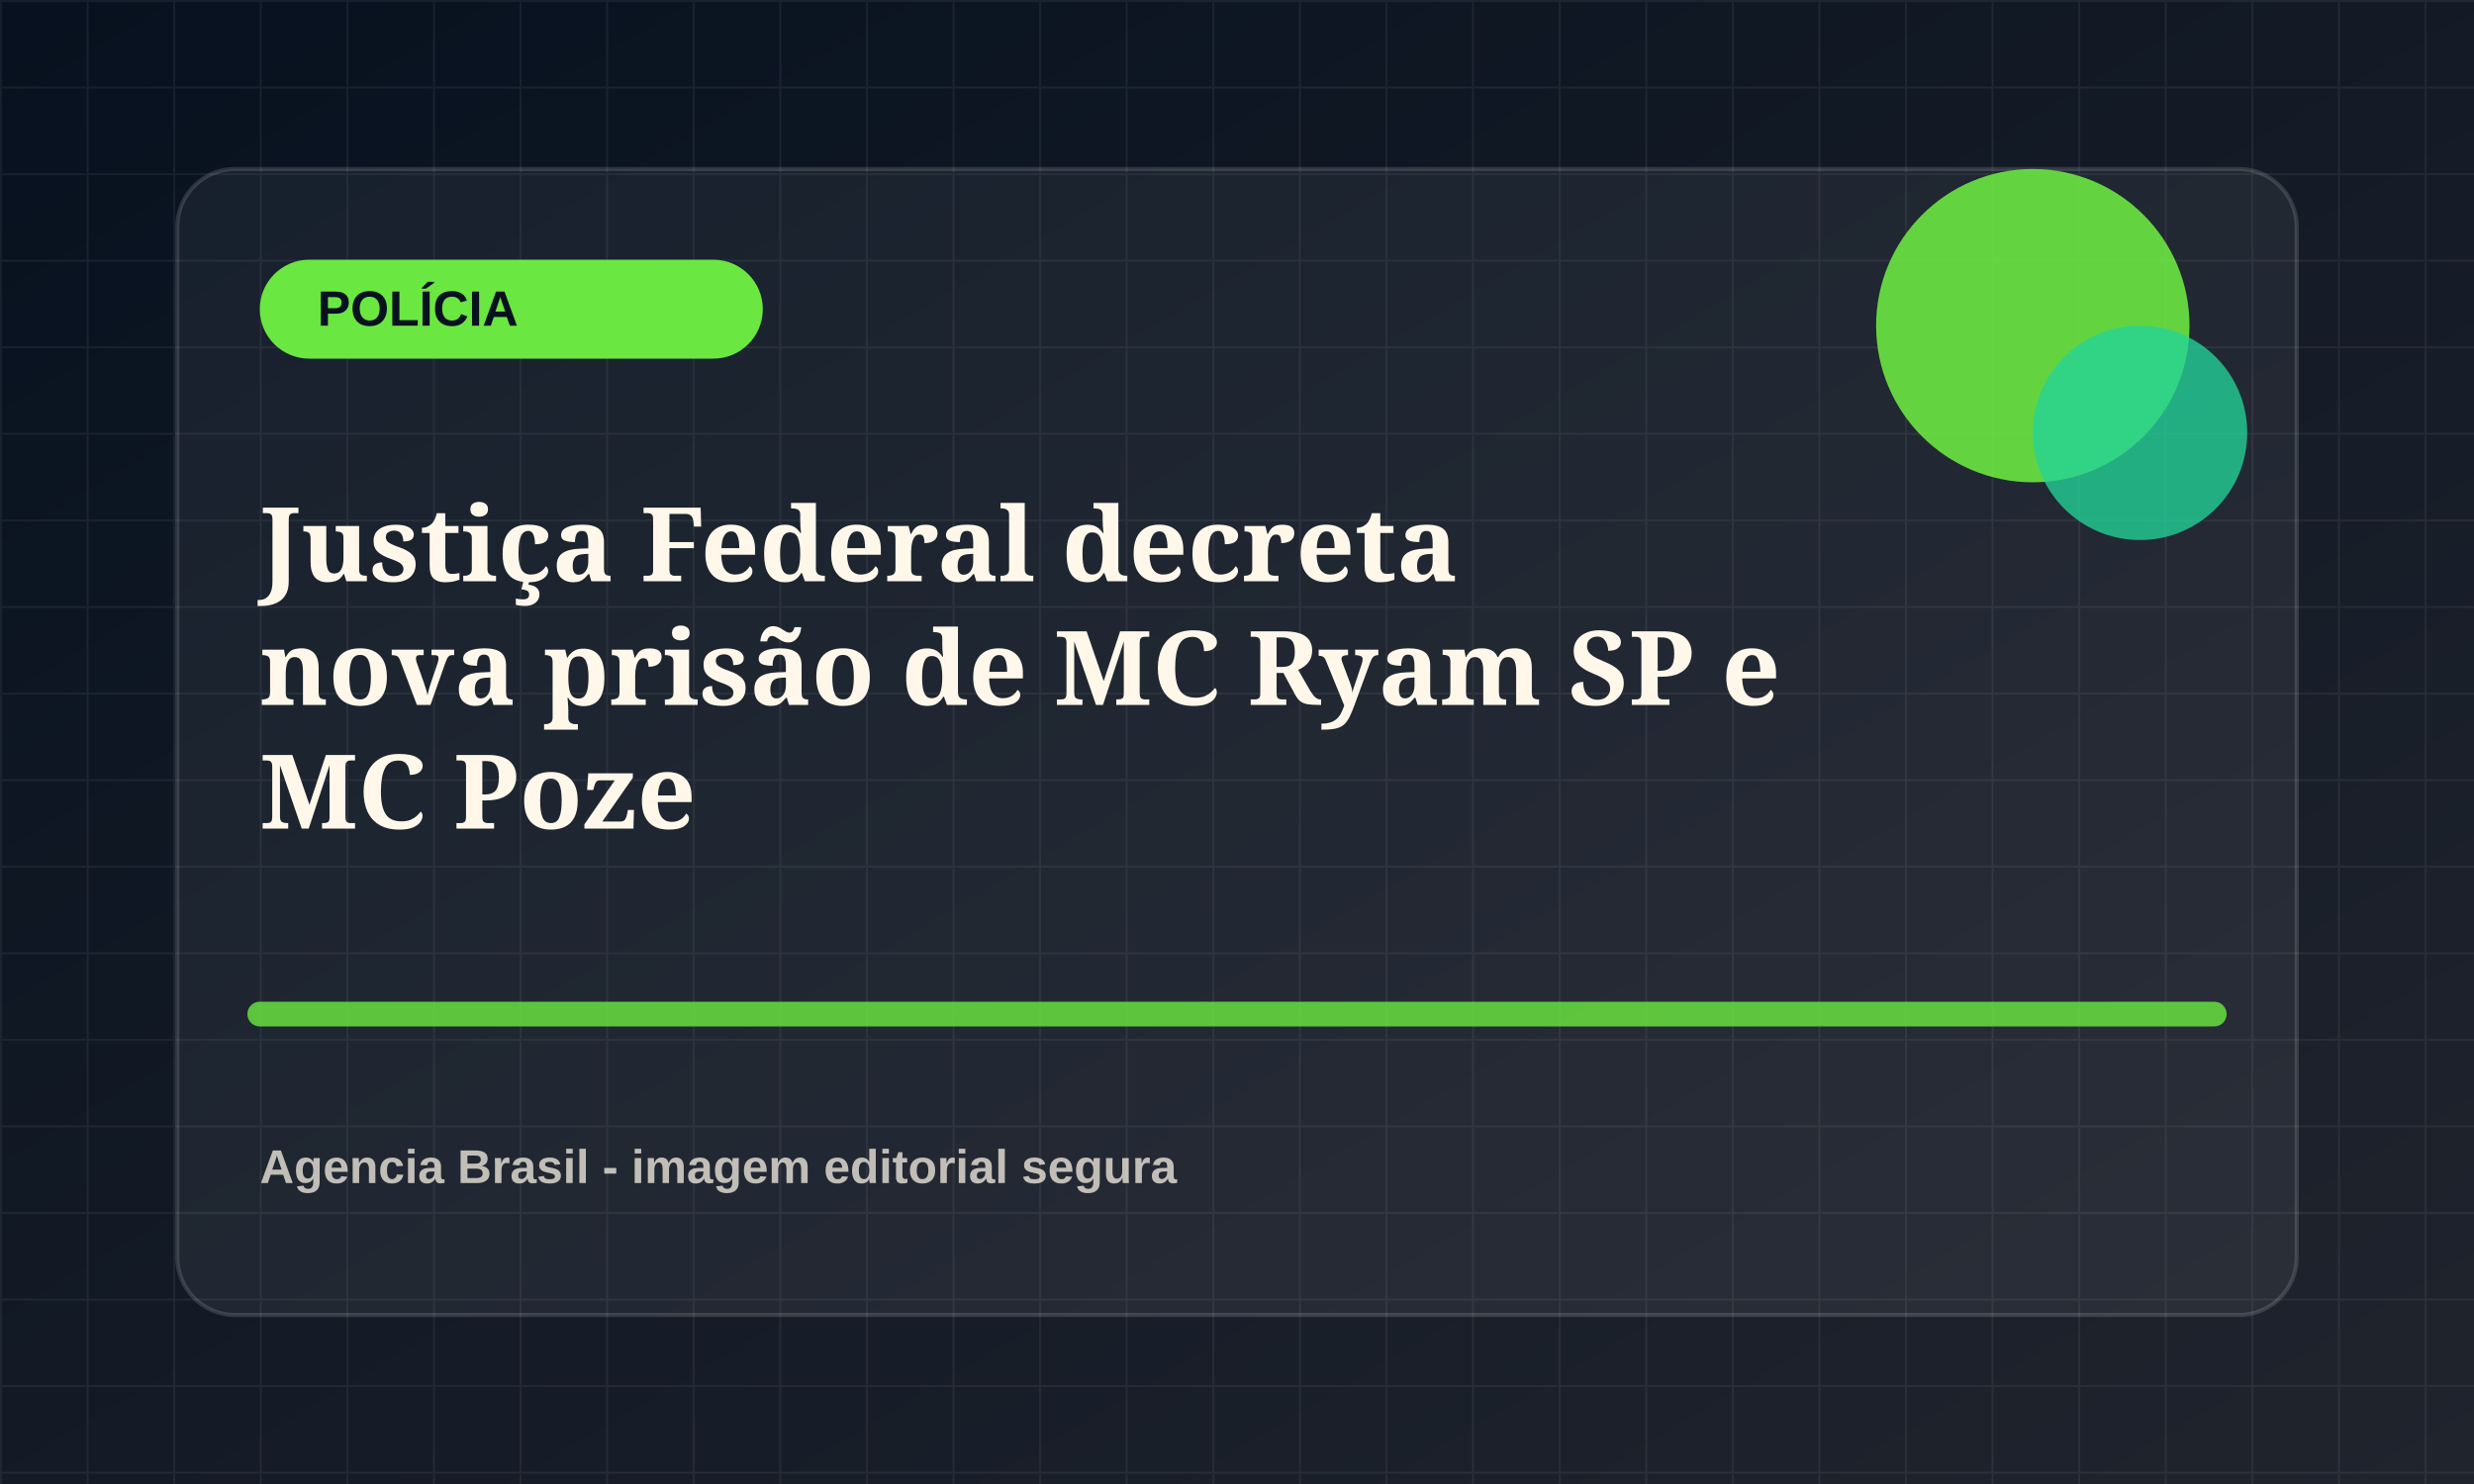
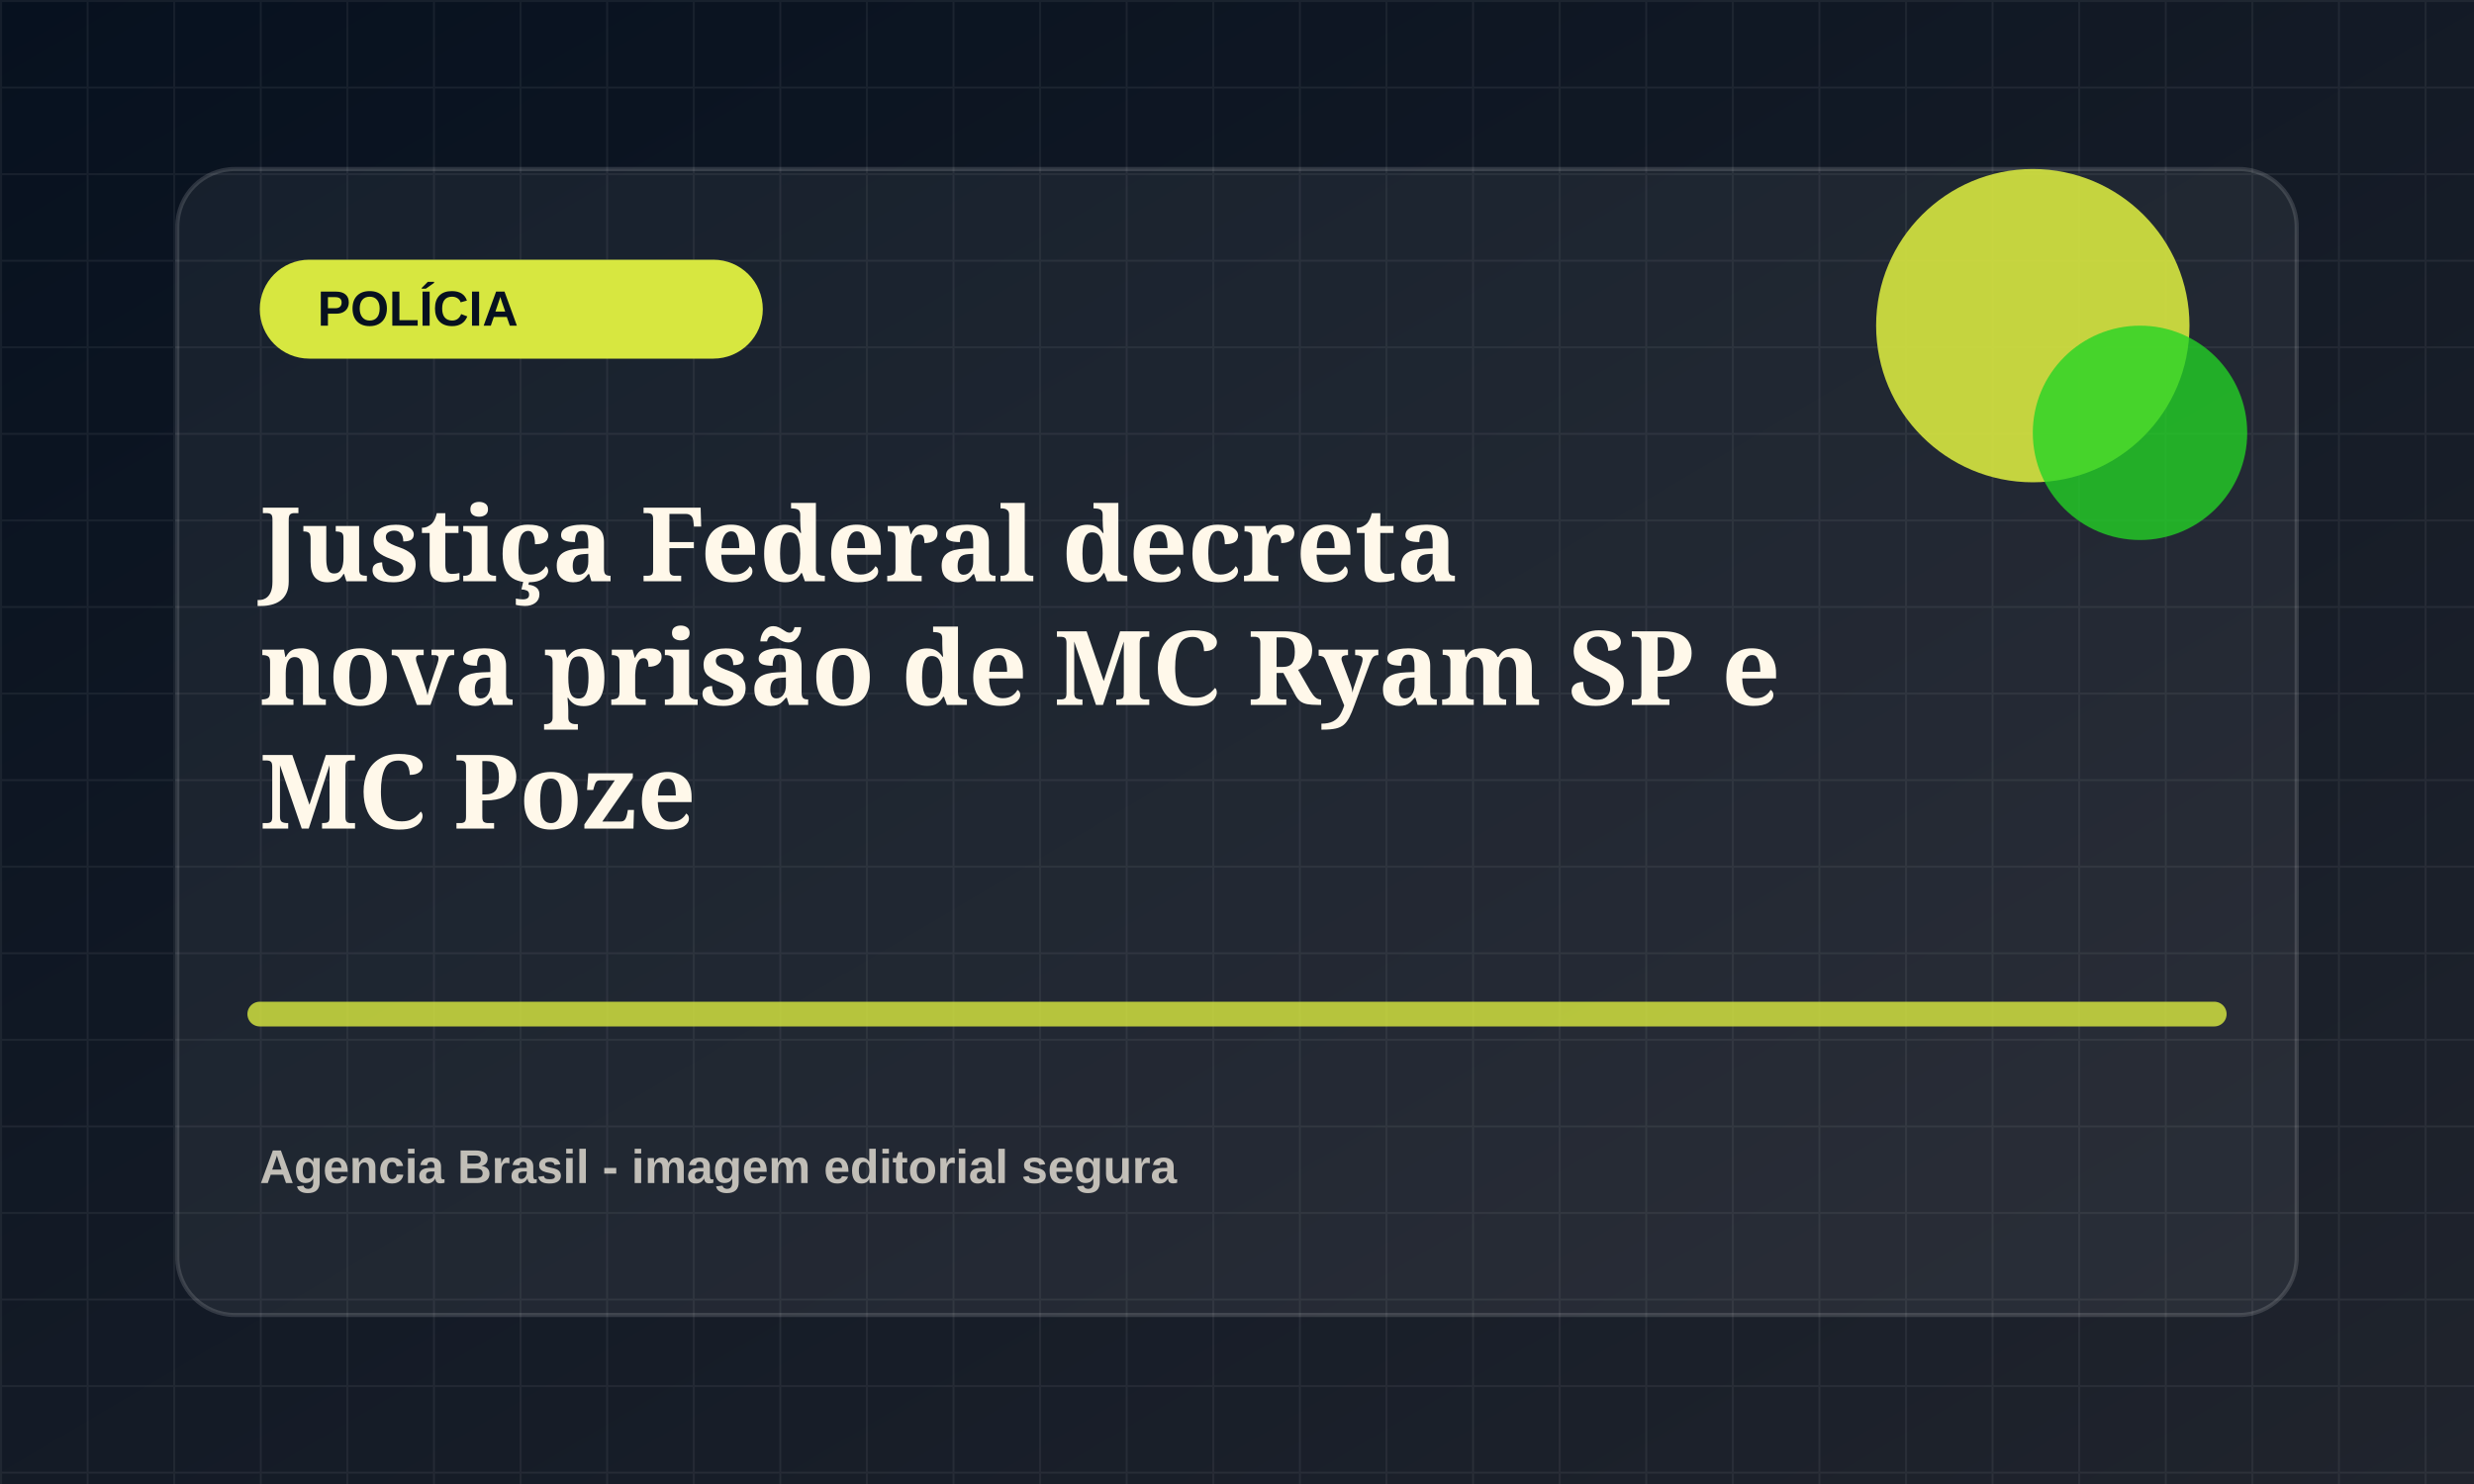
<svg xmlns="http://www.w3.org/2000/svg" viewBox="0 0 1200 720">
  <defs>
    <linearGradient id="bg" x1="0" x2="1" y1="0" y2="1">
      <stop offset="0" stop-color="#07111f" />
      <stop offset="1" stop-color="#20242d" />
    </linearGradient>
    <pattern id="grid" width="42" height="42" patternUnits="userSpaceOnUse">
      <path d="M42 0H0v42" fill="none" stroke="rgba(255,255,255,.055)" stroke-width="2" />
    </pattern>
  </defs>
  <rect width="1200" height="720" fill="url(#bg)" />
  <rect width="1200" height="720" fill="url(#grid)" />
  <rect x="86" y="82" width="1028" height="556" rx="28" fill="rgba(255,255,255,.055)" stroke="rgba(255,255,255,.14)" stroke-width="2" />
-   <rect x="126" y="126" width="244" height="48" rx="24" fill="hsl(105 78% 58%)" />
+   <rect x="126" y="126" width="244" height="48" rx="24" fill="hsl(66 78% 58%)" />
  <text x="154" y="158" fill="#07111f" font-family="Arial, sans-serif" font-size="24" font-weight="800">POLÍCIA</text>
-   <circle cx="986" cy="158" r="76" fill="hsl(105 78% 58%)" opacity=".9" />
-   <circle cx="1038" cy="210" r="52" fill="hsl(160 72% 48%)" opacity=".78" />
-   <path d="M126 492h948" stroke="hsl(105 78% 58%)" stroke-width="12" stroke-linecap="round" opacity=".82" />
+   <circle cx="986" cy="158" r="76" fill="hsl(66 78% 58%)" opacity=".9" />
+   <circle cx="1038" cy="210" r="52" fill="hsl(121 72% 48%)" opacity=".78" />
+   <path d="M126 492h948" stroke="hsl(66 78% 58%)" stroke-width="12" stroke-linecap="round" opacity=".82" />
  <text x="126" y="282" fill="#fff8ea" font-family="Georgia, serif" font-size="50" font-weight="700">
    <tspan x="126" dy="0">Justiça Federal decreta</tspan>
    <tspan x="126" dy="60">nova prisão de MC Ryam SP e</tspan>
    <tspan x="126" dy="60">MC Poze</tspan>
  </text>
  <text x="126" y="574" fill="rgba(255,248,234,.72)" font-family="Arial, sans-serif" font-size="23" font-weight="700">Agencia Brasil - imagem editorial segura</text>
</svg>
